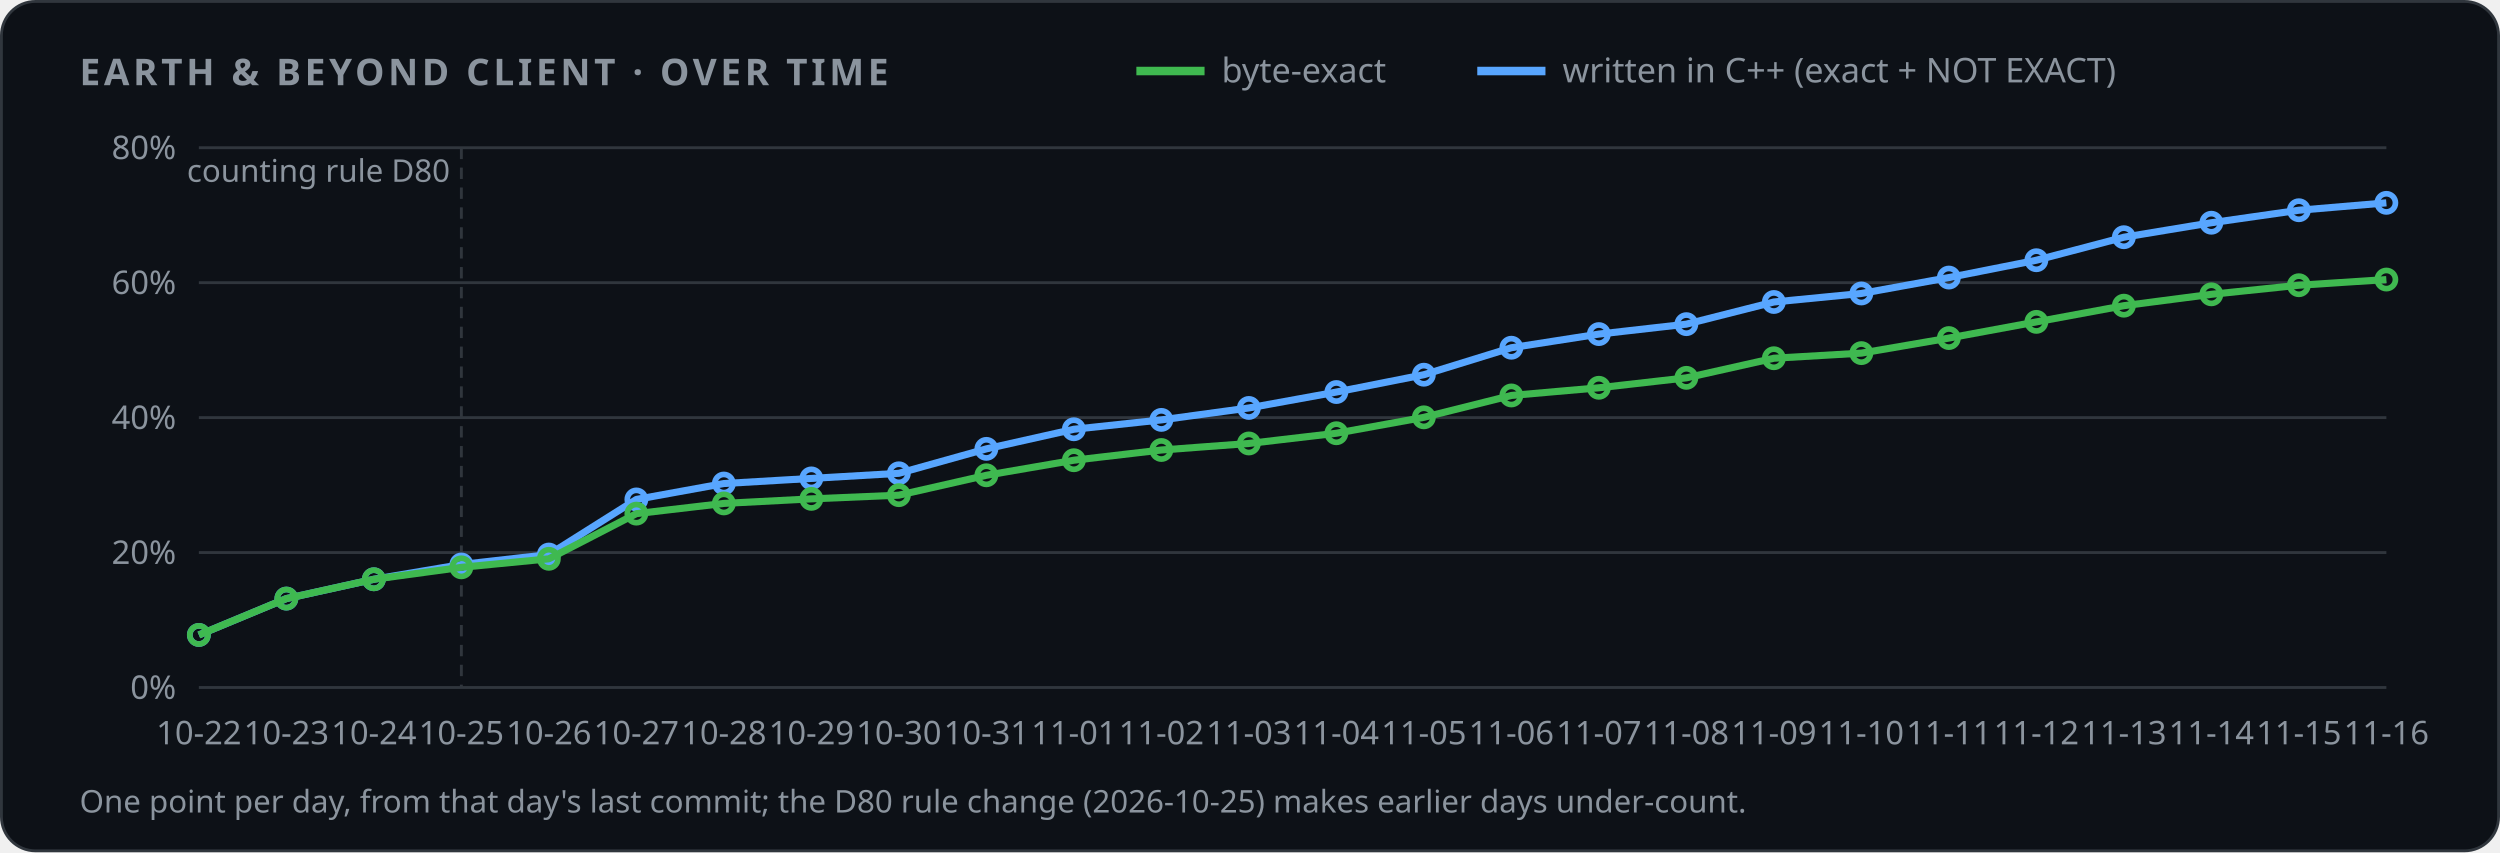
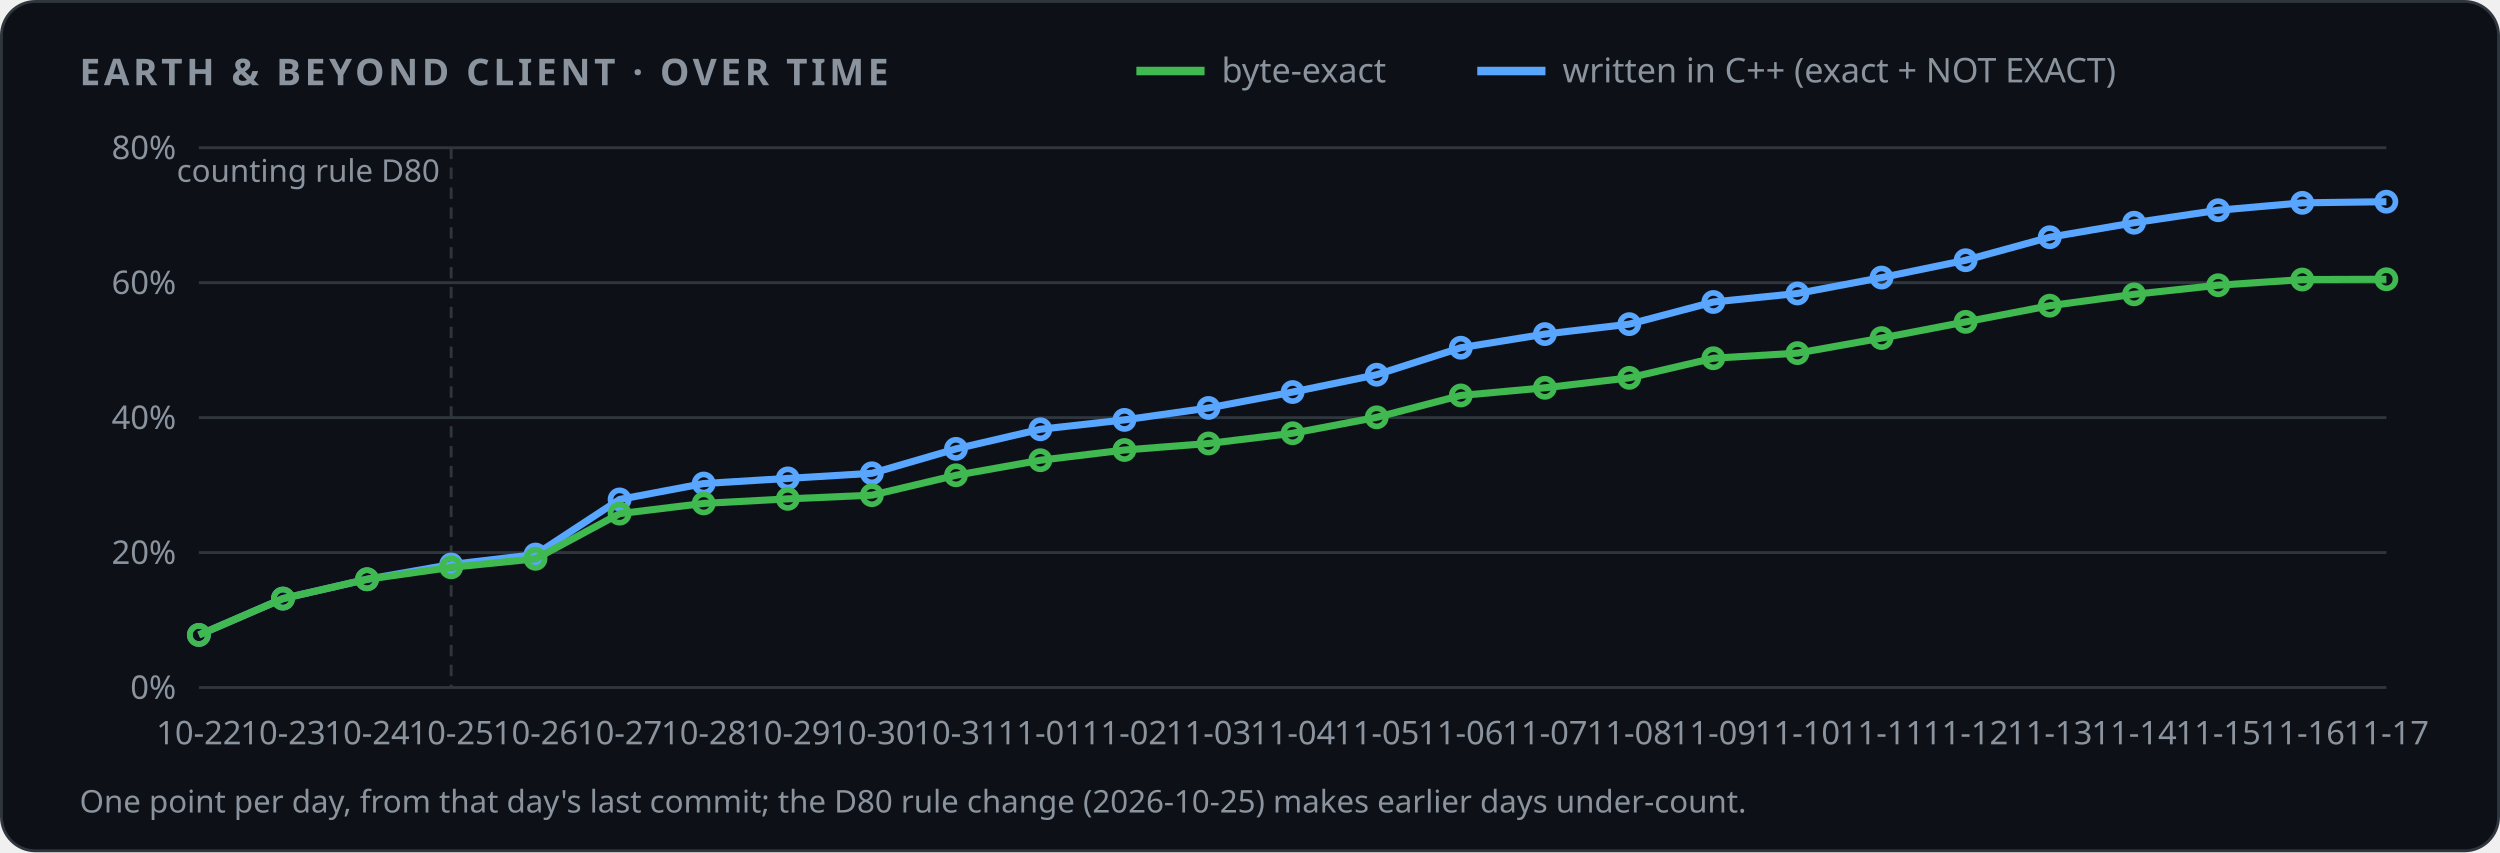
<svg xmlns="http://www.w3.org/2000/svg" width="880" height="300" viewBox="0 0 880 300" role="img" aria-labelledby="title desc">
  <style>
    .card { fill: #0d1117; stroke: #30363d; } .strong { fill: #f0f6fc; } .muted { fill: #8b949e; }
    .grid { stroke: #30363d; } .up { fill: #3fb950; } .down { fill: #f85149; }
    .s-exact { fill: #3fb950; } .s-notexact { fill: #d29922; } .s-stub { fill: #a371f7; }
    .s-third { fill: #238636; } .s-linker { fill: #1b4d2b; } .s-unattr { fill: #30363d; }
    .l-exact { stroke: #3fb950; } .l-written { stroke: #58a6ff; }
    @media (prefers-color-scheme: light) {
      .card { fill: #ffffff; stroke: #d0d7de; } .strong { fill: #1f2328; } .muted { fill: #59636e; }
      .grid { stroke: #d0d7de; } .up { fill: #1a7f37; } .down { fill: #cf222e; }
      .s-exact { fill: #1a7f37; } .s-third { fill: #4ac26b; } .s-linker { fill: #aceebb; } .s-unattr { fill: #d0d7de; }
      .l-exact { stroke: #1a7f37; } .l-written { stroke: #0969da; }
    }
  </style>
  <rect class="card" x="0.5" y="0.5" width="879" height="299" rx="12" />
  <g font-family="-apple-system,BlinkMacSystemFont,'Segoe UI','Noto Sans',Helvetica,Arial,sans-serif">
    <text x="28" y="30" class="muted" font-size="13" font-weight="600" letter-spacing="1.3">EARTH &amp; BEYOND CLIENT · OVER TIME</text>
    <line x1="400" x2="424" y1="25" y2="25" class="l-exact" stroke-width="3" />
    <text x="430" y="29" class="muted" font-size="12">byte-exact</text>
    <line x1="520" x2="544" y1="25" y2="25" class="l-written" stroke-width="3" />
    <text x="550" y="29" class="muted" font-size="12">written in C++ (exact + NOT EXACT)</text>
    <line x1="70" x2="840" y1="242.0" y2="242.0" class="grid" />
    <text x="62" y="246.0" class="muted" font-size="11.5" text-anchor="end">0%</text>
    <line x1="70" x2="840" y1="194.5" y2="194.5" class="grid" />
    <text x="62" y="198.5" class="muted" font-size="11.5" text-anchor="end">20%</text>
    <line x1="70" x2="840" y1="147.0" y2="147.0" class="grid" />
    <text x="62" y="151.0" class="muted" font-size="11.5" text-anchor="end">40%</text>
    <line x1="70" x2="840" y1="99.5" y2="99.5" class="grid" />
    <text x="62" y="103.5" class="muted" font-size="11.5" text-anchor="end">60%</text>
    <line x1="70" x2="840" y1="52.0" y2="52.0" class="grid" />
    <text x="62" y="56.0" class="muted" font-size="11.5" text-anchor="end">80%</text>
    <text x="70.0" y="262" class="muted" font-size="11.5" text-anchor="middle">10-22</text>
-     <text x="100.8" y="262" class="muted" font-size="11.5" text-anchor="middle">10-23</text>
-     <text x="131.6" y="262" class="muted" font-size="11.5" text-anchor="middle">10-24</text>
-     <text x="162.4" y="262" class="muted" font-size="11.5" text-anchor="middle">10-25</text>
-     <text x="193.2" y="262" class="muted" font-size="11.5" text-anchor="middle">10-26</text>
-     <text x="224.0" y="262" class="muted" font-size="11.5" text-anchor="middle">10-27</text>
-     <text x="254.8" y="262" class="muted" font-size="11.5" text-anchor="middle">10-28</text>
-     <text x="285.6" y="262" class="muted" font-size="11.5" text-anchor="middle">10-29</text>
-     <text x="316.4" y="262" class="muted" font-size="11.5" text-anchor="middle">10-30</text>
-     <text x="347.2" y="262" class="muted" font-size="11.5" text-anchor="middle">10-31</text>
-     <text x="378.0" y="262" class="muted" font-size="11.5" text-anchor="middle">11-01</text>
-     <text x="408.8" y="262" class="muted" font-size="11.5" text-anchor="middle">11-02</text>
-     <text x="439.6" y="262" class="muted" font-size="11.5" text-anchor="middle">11-03</text>
-     <text x="470.4" y="262" class="muted" font-size="11.5" text-anchor="middle">11-04</text>
-     <text x="501.2" y="262" class="muted" font-size="11.5" text-anchor="middle">11-05</text>
-     <text x="532.0" y="262" class="muted" font-size="11.5" text-anchor="middle">11-06</text>
-     <text x="562.8" y="262" class="muted" font-size="11.5" text-anchor="middle">11-07</text>
-     <text x="593.6" y="262" class="muted" font-size="11.5" text-anchor="middle">11-08</text>
-     <text x="624.4" y="262" class="muted" font-size="11.5" text-anchor="middle">11-09</text>
-     <text x="655.2" y="262" class="muted" font-size="11.5" text-anchor="middle">11-10</text>
-     <text x="686.0" y="262" class="muted" font-size="11.5" text-anchor="middle">11-11</text>
-     <text x="716.8" y="262" class="muted" font-size="11.5" text-anchor="middle">11-12</text>
-     <text x="747.6" y="262" class="muted" font-size="11.5" text-anchor="middle">11-13</text>
-     <text x="778.4" y="262" class="muted" font-size="11.5" text-anchor="middle">11-14</text>
-     <text x="809.2" y="262" class="muted" font-size="11.5" text-anchor="middle">11-15</text>
-     <text x="840.0" y="262" class="muted" font-size="11.5" text-anchor="middle">11-16</text>
-     <line x1="162.4" x2="162.4" y1="52" y2="242" class="grid" stroke-dasharray="4 3" />
-     <text x="158.4" y="64" class="muted" font-size="11" text-anchor="end">counting rule D80</text>
-     <polyline points="70.0,223.5 100.8,210.7 131.6,203.9 162.4,198.7 193.2,195.2 224.0,175.8 254.8,170.2 285.6,168.4 316.4,166.6 347.2,158.0 378.0,151.1 408.8,147.8 439.6,143.6 470.4,138.0 501.2,131.9 532.0,122.4 562.8,117.6 593.6,114.1 624.4,106.3 655.2,103.3 686.0,97.7 716.8,91.6 747.6,83.5 778.4,78.4 809.2,74.0 840.0,71.4" fill="none" class="l-written" stroke-width="2.5" stroke-linejoin="round" />
+     <text x="99.6" y="262" class="muted" font-size="11.5" text-anchor="middle">10-23</text>
+     <text x="129.2" y="262" class="muted" font-size="11.5" text-anchor="middle">10-24</text>
+     <text x="158.8" y="262" class="muted" font-size="11.5" text-anchor="middle">10-25</text>
+     <text x="188.5" y="262" class="muted" font-size="11.5" text-anchor="middle">10-26</text>
+     <text x="218.1" y="262" class="muted" font-size="11.5" text-anchor="middle">10-27</text>
+     <text x="247.7" y="262" class="muted" font-size="11.5" text-anchor="middle">10-28</text>
+     <text x="277.3" y="262" class="muted" font-size="11.5" text-anchor="middle">10-29</text>
+     <text x="306.9" y="262" class="muted" font-size="11.5" text-anchor="middle">10-30</text>
+     <text x="336.5" y="262" class="muted" font-size="11.5" text-anchor="middle">10-31</text>
+     <text x="366.2" y="262" class="muted" font-size="11.5" text-anchor="middle">11-01</text>
+     <text x="395.8" y="262" class="muted" font-size="11.5" text-anchor="middle">11-02</text>
+     <text x="425.4" y="262" class="muted" font-size="11.5" text-anchor="middle">11-03</text>
+     <text x="455.0" y="262" class="muted" font-size="11.5" text-anchor="middle">11-04</text>
+     <text x="484.6" y="262" class="muted" font-size="11.5" text-anchor="middle">11-05</text>
+     <text x="514.2" y="262" class="muted" font-size="11.5" text-anchor="middle">11-06</text>
+     <text x="543.8" y="262" class="muted" font-size="11.5" text-anchor="middle">11-07</text>
+     <text x="573.5" y="262" class="muted" font-size="11.5" text-anchor="middle">11-08</text>
+     <text x="603.1" y="262" class="muted" font-size="11.5" text-anchor="middle">11-09</text>
+     <text x="632.7" y="262" class="muted" font-size="11.5" text-anchor="middle">11-10</text>
+     <text x="662.3" y="262" class="muted" font-size="11.5" text-anchor="middle">11-11</text>
+     <text x="691.9" y="262" class="muted" font-size="11.5" text-anchor="middle">11-12</text>
+     <text x="721.5" y="262" class="muted" font-size="11.5" text-anchor="middle">11-13</text>
+     <text x="751.2" y="262" class="muted" font-size="11.5" text-anchor="middle">11-14</text>
+     <text x="780.8" y="262" class="muted" font-size="11.5" text-anchor="middle">11-15</text>
+     <text x="810.4" y="262" class="muted" font-size="11.5" text-anchor="middle">11-16</text>
+     <text x="840.0" y="262" class="muted" font-size="11.5" text-anchor="middle">11-17</text>
+     <line x1="158.8" x2="158.8" y1="52" y2="242" class="grid" stroke-dasharray="4 3" />
+     <text x="154.8" y="64" class="muted" font-size="11" text-anchor="end">counting rule D80</text>
+     <polyline points="70.0,223.5 99.6,210.7 129.2,203.9 158.8,198.7 188.5,195.2 218.1,175.8 247.7,170.2 277.3,168.4 306.9,166.6 336.5,158.0 366.2,151.1 395.8,147.8 425.4,143.6 455.0,138.0 484.6,131.9 514.2,122.4 543.8,117.6 573.5,114.1 603.1,106.3 632.7,103.3 662.3,97.7 691.9,91.6 721.5,83.5 751.2,78.4 780.8,74.0 810.4,71.4 840.0,71.0" fill="none" class="l-written" stroke-width="2.5" stroke-linejoin="round" />
    <circle cx="70.0" cy="223.5" r="3.2" class="l-written" fill="none" stroke-width="2" />
-     <circle cx="100.8" cy="210.7" r="3.2" class="l-written" fill="none" stroke-width="2" />
-     <circle cx="131.6" cy="203.9" r="3.2" class="l-written" fill="none" stroke-width="2" />
-     <circle cx="162.4" cy="198.7" r="3.2" class="l-written" fill="none" stroke-width="2" />
-     <circle cx="193.2" cy="195.2" r="3.2" class="l-written" fill="none" stroke-width="2" />
-     <circle cx="224.0" cy="175.8" r="3.2" class="l-written" fill="none" stroke-width="2" />
-     <circle cx="254.8" cy="170.2" r="3.2" class="l-written" fill="none" stroke-width="2" />
-     <circle cx="285.6" cy="168.4" r="3.2" class="l-written" fill="none" stroke-width="2" />
-     <circle cx="316.4" cy="166.6" r="3.2" class="l-written" fill="none" stroke-width="2" />
-     <circle cx="347.2" cy="158.0" r="3.2" class="l-written" fill="none" stroke-width="2" />
-     <circle cx="378.0" cy="151.1" r="3.2" class="l-written" fill="none" stroke-width="2" />
-     <circle cx="408.8" cy="147.8" r="3.2" class="l-written" fill="none" stroke-width="2" />
-     <circle cx="439.6" cy="143.6" r="3.2" class="l-written" fill="none" stroke-width="2" />
-     <circle cx="470.4" cy="138.0" r="3.2" class="l-written" fill="none" stroke-width="2" />
-     <circle cx="501.2" cy="131.9" r="3.2" class="l-written" fill="none" stroke-width="2" />
-     <circle cx="532.0" cy="122.4" r="3.2" class="l-written" fill="none" stroke-width="2" />
-     <circle cx="562.8" cy="117.6" r="3.2" class="l-written" fill="none" stroke-width="2" />
-     <circle cx="593.6" cy="114.1" r="3.2" class="l-written" fill="none" stroke-width="2" />
-     <circle cx="624.4" cy="106.3" r="3.2" class="l-written" fill="none" stroke-width="2" />
-     <circle cx="655.2" cy="103.3" r="3.2" class="l-written" fill="none" stroke-width="2" />
-     <circle cx="686.0" cy="97.7" r="3.2" class="l-written" fill="none" stroke-width="2" />
-     <circle cx="716.8" cy="91.6" r="3.2" class="l-written" fill="none" stroke-width="2" />
-     <circle cx="747.6" cy="83.5" r="3.2" class="l-written" fill="none" stroke-width="2" />
-     <circle cx="778.4" cy="78.4" r="3.2" class="l-written" fill="none" stroke-width="2" />
-     <circle cx="809.2" cy="74.0" r="3.2" class="l-written" fill="none" stroke-width="2" />
-     <circle cx="840.0" cy="71.4" r="3.2" class="l-written" fill="none" stroke-width="2" />
-     <polyline points="70.0,223.5 100.8,210.7 131.6,203.9 162.4,199.7 193.2,196.7 224.0,180.8 254.8,177.2 285.6,175.6 316.4,174.3 347.2,167.3 378.0,162.0 408.8,158.4 439.6,156.1 470.4,152.5 501.2,146.9 532.0,139.2 562.8,136.5 593.6,133.0 624.4,126.1 655.2,124.3 686.0,119.0 716.8,113.3 747.6,107.6 778.4,103.6 809.2,100.4 840.0,98.4" fill="none" class="l-exact" stroke-width="2.5" stroke-linejoin="round" />
+     <circle cx="99.6" cy="210.7" r="3.2" class="l-written" fill="none" stroke-width="2" />
+     <circle cx="129.2" cy="203.9" r="3.2" class="l-written" fill="none" stroke-width="2" />
+     <circle cx="158.8" cy="198.7" r="3.2" class="l-written" fill="none" stroke-width="2" />
+     <circle cx="188.5" cy="195.2" r="3.2" class="l-written" fill="none" stroke-width="2" />
+     <circle cx="218.1" cy="175.8" r="3.2" class="l-written" fill="none" stroke-width="2" />
+     <circle cx="247.7" cy="170.2" r="3.2" class="l-written" fill="none" stroke-width="2" />
+     <circle cx="277.3" cy="168.4" r="3.2" class="l-written" fill="none" stroke-width="2" />
+     <circle cx="306.9" cy="166.6" r="3.2" class="l-written" fill="none" stroke-width="2" />
+     <circle cx="336.5" cy="158.0" r="3.2" class="l-written" fill="none" stroke-width="2" />
+     <circle cx="366.2" cy="151.1" r="3.2" class="l-written" fill="none" stroke-width="2" />
+     <circle cx="395.8" cy="147.8" r="3.2" class="l-written" fill="none" stroke-width="2" />
+     <circle cx="425.4" cy="143.6" r="3.2" class="l-written" fill="none" stroke-width="2" />
+     <circle cx="455.0" cy="138.0" r="3.2" class="l-written" fill="none" stroke-width="2" />
+     <circle cx="484.6" cy="131.9" r="3.2" class="l-written" fill="none" stroke-width="2" />
+     <circle cx="514.2" cy="122.4" r="3.2" class="l-written" fill="none" stroke-width="2" />
+     <circle cx="543.8" cy="117.6" r="3.2" class="l-written" fill="none" stroke-width="2" />
+     <circle cx="573.5" cy="114.1" r="3.2" class="l-written" fill="none" stroke-width="2" />
+     <circle cx="603.1" cy="106.3" r="3.2" class="l-written" fill="none" stroke-width="2" />
+     <circle cx="632.7" cy="103.3" r="3.2" class="l-written" fill="none" stroke-width="2" />
+     <circle cx="662.3" cy="97.7" r="3.2" class="l-written" fill="none" stroke-width="2" />
+     <circle cx="691.9" cy="91.6" r="3.2" class="l-written" fill="none" stroke-width="2" />
+     <circle cx="721.5" cy="83.5" r="3.2" class="l-written" fill="none" stroke-width="2" />
+     <circle cx="751.2" cy="78.4" r="3.2" class="l-written" fill="none" stroke-width="2" />
+     <circle cx="780.8" cy="74.0" r="3.2" class="l-written" fill="none" stroke-width="2" />
+     <circle cx="810.4" cy="71.4" r="3.2" class="l-written" fill="none" stroke-width="2" />
+     <circle cx="840.0" cy="71.0" r="3.2" class="l-written" fill="none" stroke-width="2" />
+     <polyline points="70.0,223.5 99.6,210.7 129.2,203.9 158.8,199.7 188.5,196.7 218.1,180.8 247.7,177.2 277.3,175.6 306.9,174.3 336.5,167.3 366.2,162.0 395.8,158.4 425.4,156.1 455.0,152.5 484.6,146.9 514.2,139.2 543.8,136.5 573.5,133.0 603.1,126.1 632.7,124.3 662.3,119.0 691.9,113.3 721.5,107.6 751.2,103.6 780.8,100.4 810.4,98.4 840.0,98.3" fill="none" class="l-exact" stroke-width="2.5" stroke-linejoin="round" />
    <circle cx="70.0" cy="223.5" r="3.2" class="l-exact" fill="none" stroke-width="2" />
-     <circle cx="100.8" cy="210.7" r="3.2" class="l-exact" fill="none" stroke-width="2" />
-     <circle cx="131.6" cy="203.9" r="3.2" class="l-exact" fill="none" stroke-width="2" />
-     <circle cx="162.4" cy="199.7" r="3.2" class="l-exact" fill="none" stroke-width="2" />
-     <circle cx="193.2" cy="196.7" r="3.2" class="l-exact" fill="none" stroke-width="2" />
-     <circle cx="224.0" cy="180.8" r="3.2" class="l-exact" fill="none" stroke-width="2" />
-     <circle cx="254.8" cy="177.2" r="3.2" class="l-exact" fill="none" stroke-width="2" />
-     <circle cx="285.6" cy="175.6" r="3.2" class="l-exact" fill="none" stroke-width="2" />
-     <circle cx="316.4" cy="174.3" r="3.2" class="l-exact" fill="none" stroke-width="2" />
-     <circle cx="347.2" cy="167.3" r="3.2" class="l-exact" fill="none" stroke-width="2" />
-     <circle cx="378.0" cy="162.0" r="3.2" class="l-exact" fill="none" stroke-width="2" />
-     <circle cx="408.8" cy="158.4" r="3.2" class="l-exact" fill="none" stroke-width="2" />
-     <circle cx="439.6" cy="156.1" r="3.2" class="l-exact" fill="none" stroke-width="2" />
-     <circle cx="470.4" cy="152.5" r="3.2" class="l-exact" fill="none" stroke-width="2" />
-     <circle cx="501.2" cy="146.9" r="3.2" class="l-exact" fill="none" stroke-width="2" />
-     <circle cx="532.0" cy="139.2" r="3.2" class="l-exact" fill="none" stroke-width="2" />
-     <circle cx="562.8" cy="136.5" r="3.2" class="l-exact" fill="none" stroke-width="2" />
-     <circle cx="593.6" cy="133.0" r="3.2" class="l-exact" fill="none" stroke-width="2" />
-     <circle cx="624.4" cy="126.1" r="3.2" class="l-exact" fill="none" stroke-width="2" />
-     <circle cx="655.2" cy="124.3" r="3.2" class="l-exact" fill="none" stroke-width="2" />
-     <circle cx="686.0" cy="119.0" r="3.2" class="l-exact" fill="none" stroke-width="2" />
-     <circle cx="716.8" cy="113.3" r="3.2" class="l-exact" fill="none" stroke-width="2" />
-     <circle cx="747.6" cy="107.6" r="3.2" class="l-exact" fill="none" stroke-width="2" />
-     <circle cx="778.4" cy="103.6" r="3.2" class="l-exact" fill="none" stroke-width="2" />
-     <circle cx="809.2" cy="100.4" r="3.2" class="l-exact" fill="none" stroke-width="2" />
-     <circle cx="840.0" cy="98.4" r="3.2" class="l-exact" fill="none" stroke-width="2" />
+     <circle cx="99.6" cy="210.7" r="3.2" class="l-exact" fill="none" stroke-width="2" />
+     <circle cx="129.2" cy="203.9" r="3.2" class="l-exact" fill="none" stroke-width="2" />
+     <circle cx="158.8" cy="199.7" r="3.2" class="l-exact" fill="none" stroke-width="2" />
+     <circle cx="188.5" cy="196.7" r="3.2" class="l-exact" fill="none" stroke-width="2" />
+     <circle cx="218.1" cy="180.8" r="3.2" class="l-exact" fill="none" stroke-width="2" />
+     <circle cx="247.7" cy="177.2" r="3.2" class="l-exact" fill="none" stroke-width="2" />
+     <circle cx="277.3" cy="175.6" r="3.2" class="l-exact" fill="none" stroke-width="2" />
+     <circle cx="306.9" cy="174.3" r="3.2" class="l-exact" fill="none" stroke-width="2" />
+     <circle cx="336.5" cy="167.3" r="3.2" class="l-exact" fill="none" stroke-width="2" />
+     <circle cx="366.2" cy="162.0" r="3.2" class="l-exact" fill="none" stroke-width="2" />
+     <circle cx="395.8" cy="158.4" r="3.2" class="l-exact" fill="none" stroke-width="2" />
+     <circle cx="425.4" cy="156.1" r="3.2" class="l-exact" fill="none" stroke-width="2" />
+     <circle cx="455.0" cy="152.5" r="3.2" class="l-exact" fill="none" stroke-width="2" />
+     <circle cx="484.6" cy="146.9" r="3.2" class="l-exact" fill="none" stroke-width="2" />
+     <circle cx="514.2" cy="139.2" r="3.2" class="l-exact" fill="none" stroke-width="2" />
+     <circle cx="543.8" cy="136.5" r="3.2" class="l-exact" fill="none" stroke-width="2" />
+     <circle cx="573.5" cy="133.0" r="3.2" class="l-exact" fill="none" stroke-width="2" />
+     <circle cx="603.1" cy="126.1" r="3.2" class="l-exact" fill="none" stroke-width="2" />
+     <circle cx="632.7" cy="124.3" r="3.2" class="l-exact" fill="none" stroke-width="2" />
+     <circle cx="662.3" cy="119.0" r="3.2" class="l-exact" fill="none" stroke-width="2" />
+     <circle cx="691.9" cy="113.3" r="3.2" class="l-exact" fill="none" stroke-width="2" />
+     <circle cx="721.5" cy="107.6" r="3.2" class="l-exact" fill="none" stroke-width="2" />
+     <circle cx="751.2" cy="103.6" r="3.2" class="l-exact" fill="none" stroke-width="2" />
+     <circle cx="780.8" cy="100.4" r="3.2" class="l-exact" fill="none" stroke-width="2" />
+     <circle cx="810.4" cy="98.4" r="3.2" class="l-exact" fill="none" stroke-width="2" />
+     <circle cx="840.0" cy="98.3" r="3.2" class="l-exact" fill="none" stroke-width="2" />
    <text x="28" y="286" class="muted" font-size="11">One point per day, from that day's last commit; the D80 rule change (2026-10-25) makes earlier days under-count.</text>
  </g>
</svg>
